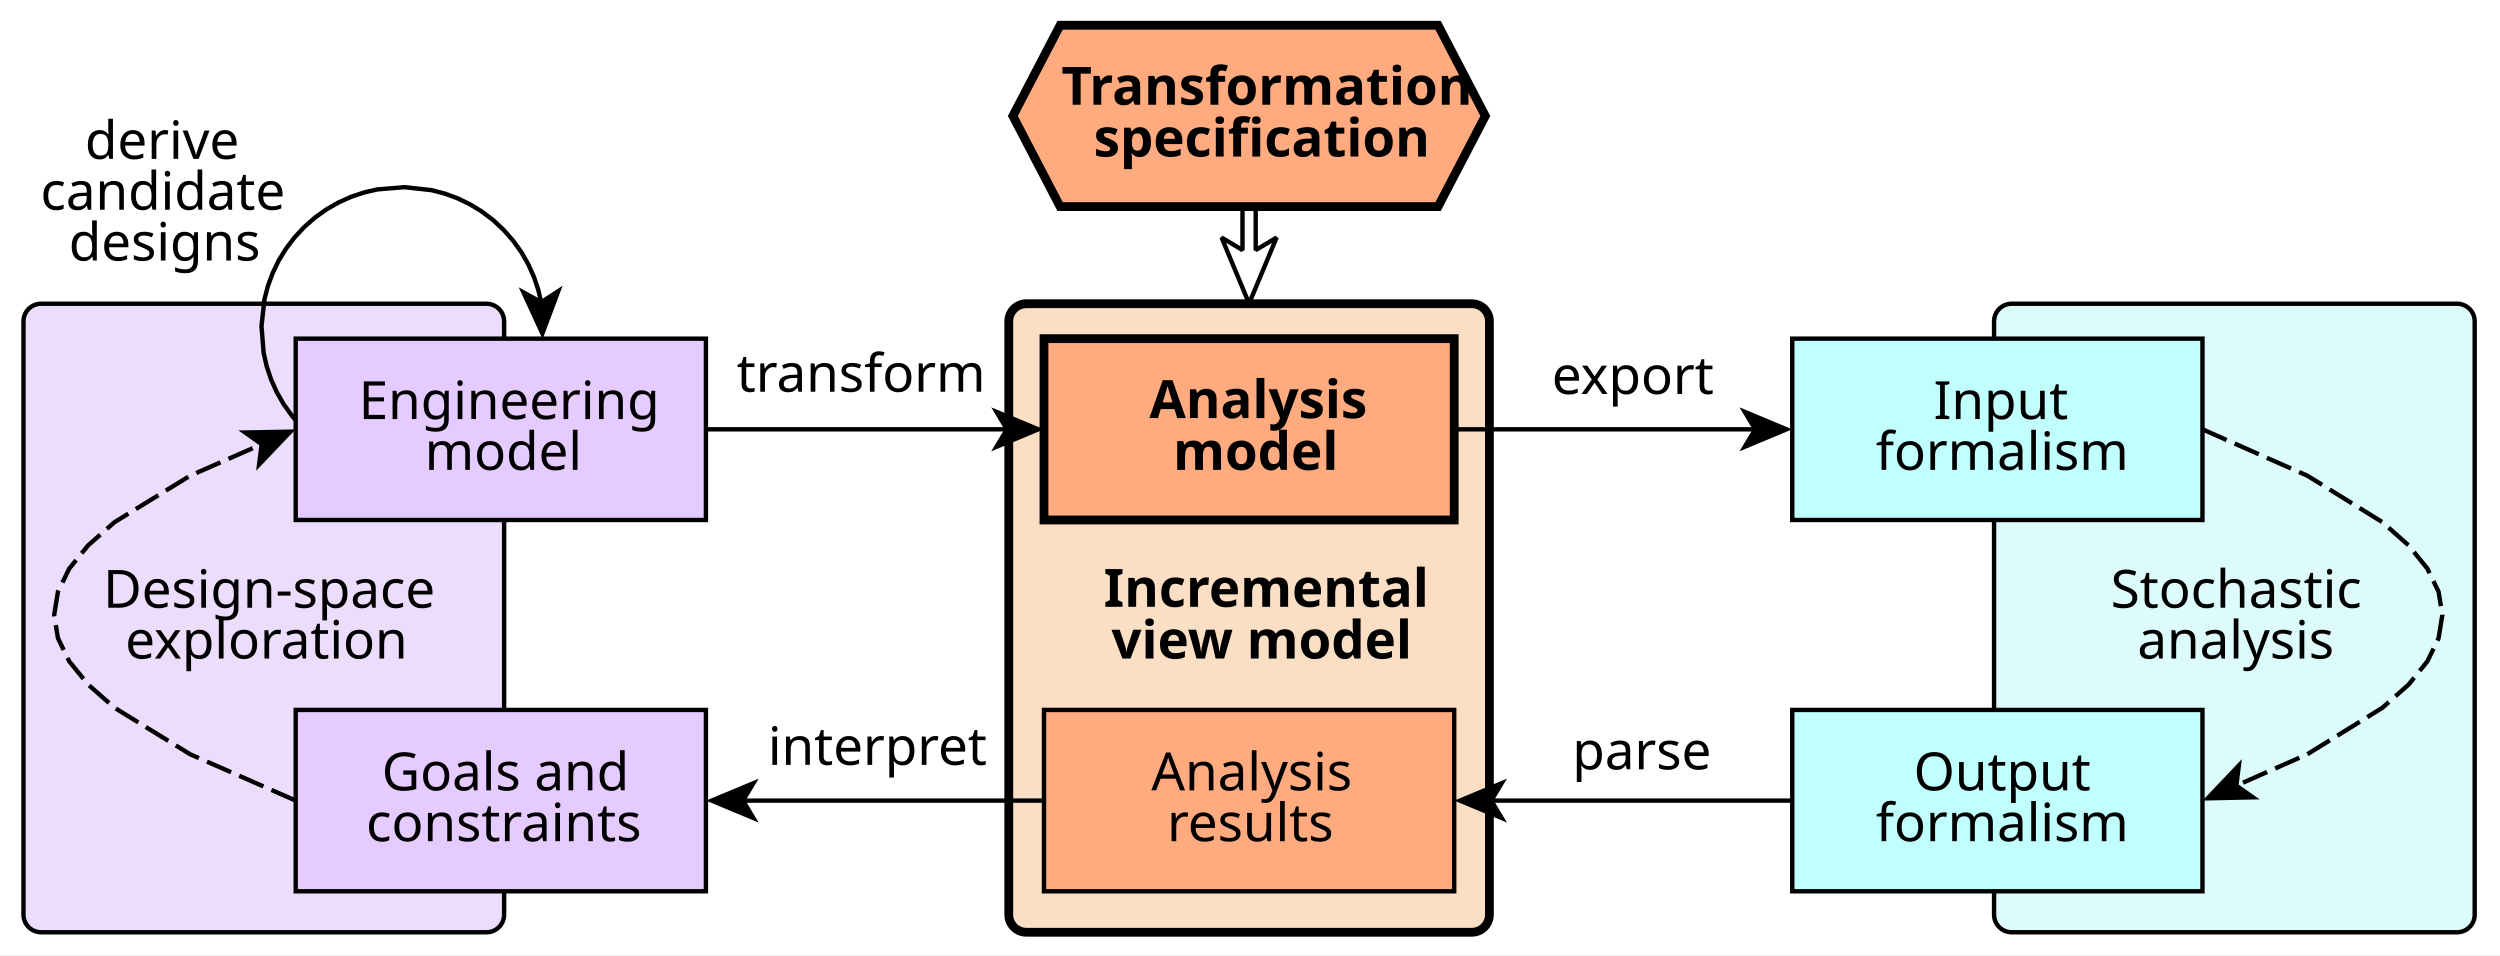
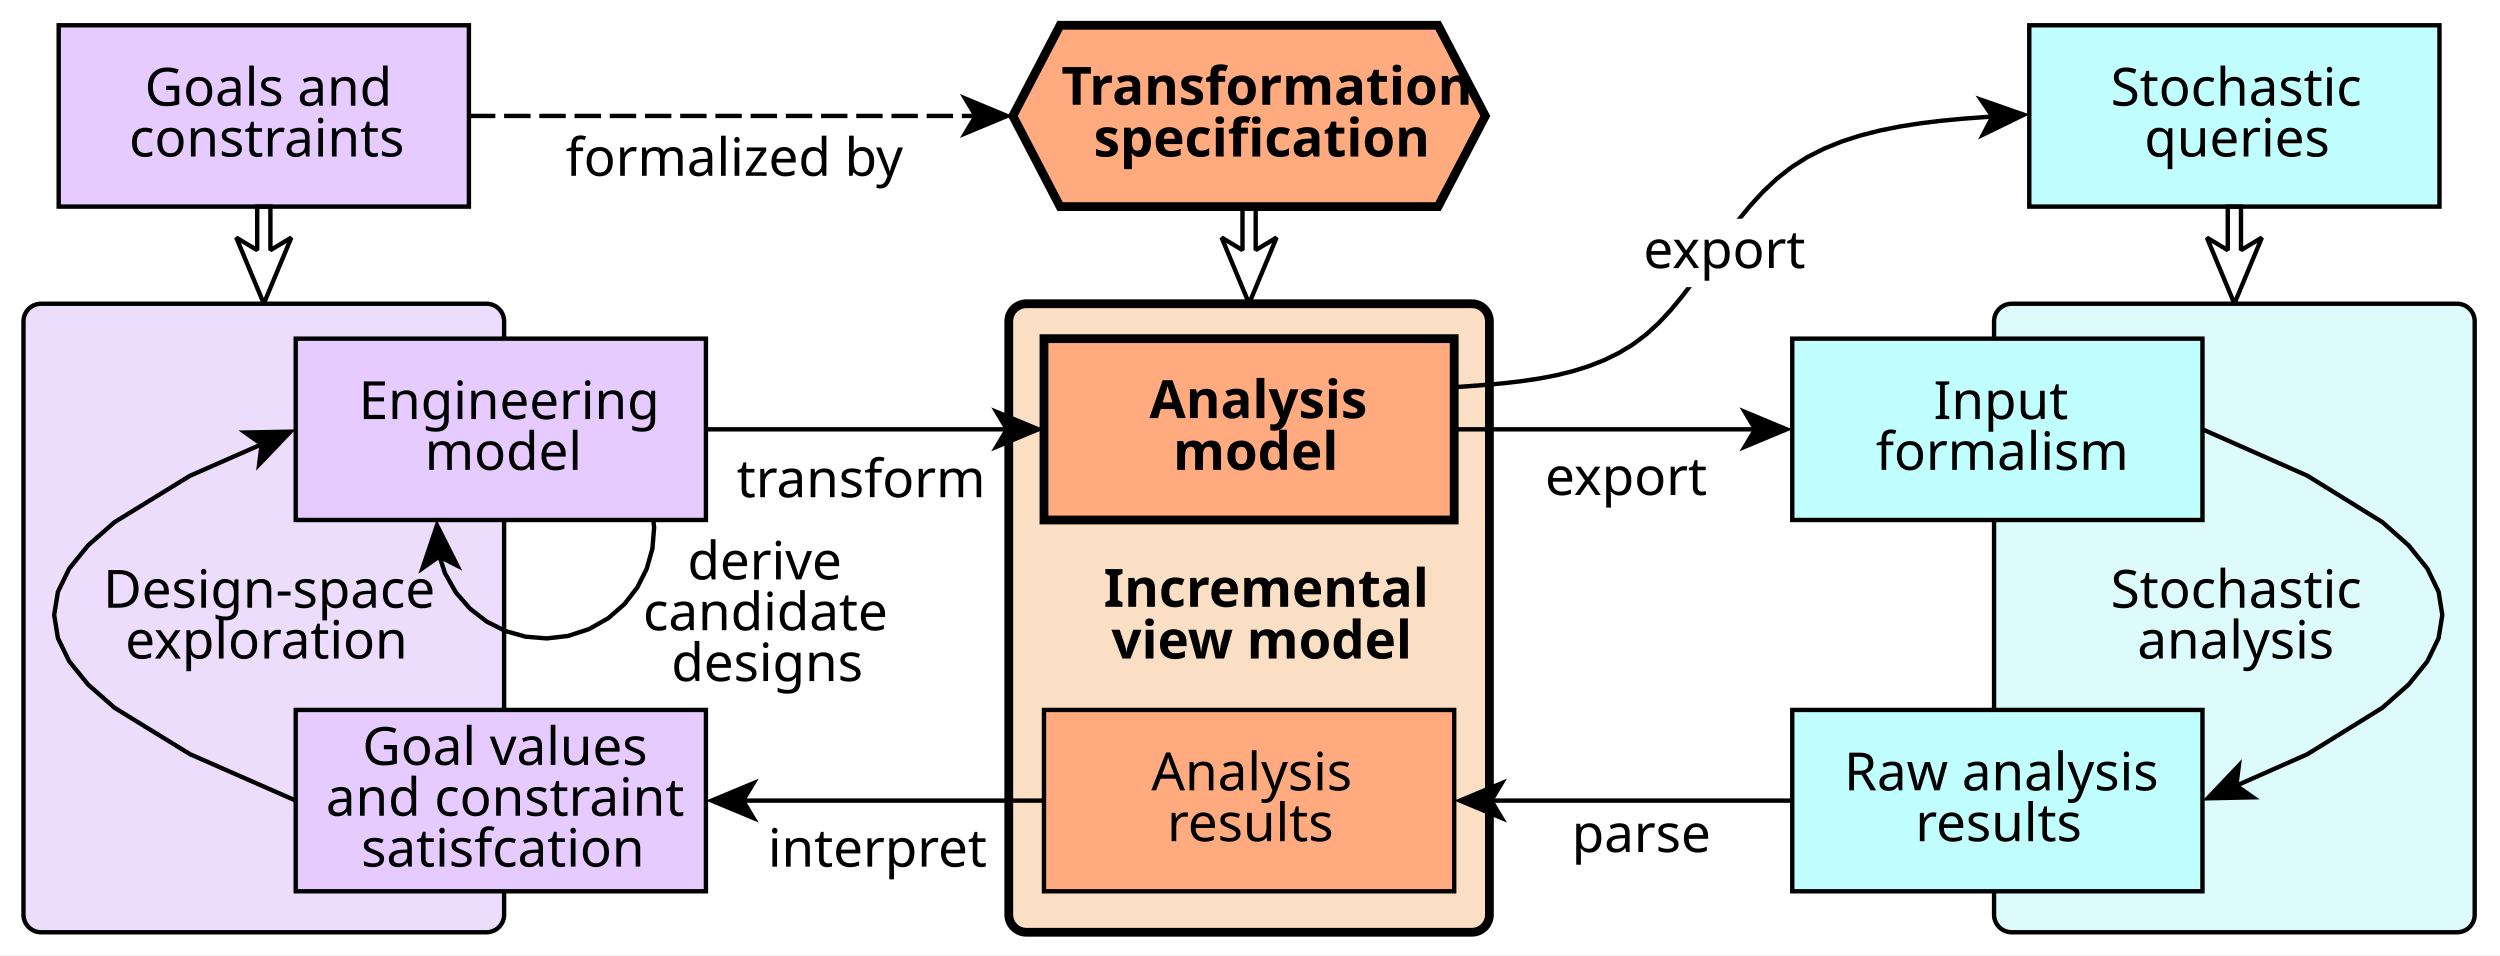
<svg xmlns="http://www.w3.org/2000/svg" fill-opacity="1" color-rendering="auto" color-interpolation="auto" text-rendering="auto" stroke="black" stroke-linecap="square" width="568" stroke-miterlimit="10" shape-rendering="auto" stroke-opacity="1" fill="black" stroke-dasharray="none" font-weight="normal" stroke-width="1" height="217" font-family="'Dialog'" font-style="normal" stroke-linejoin="miter" font-size="12px" stroke-dashoffset="0" image-rendering="auto">
  <defs id="genericDefs" />
  <g>
    <defs id="defs1">
      <clipPath clipPathUnits="userSpaceOnUse" id="clipPath1">
        <path d="M0 0 L568 0 L568 217 L0 217 L0 0 Z" />
      </clipPath>
      <clipPath clipPathUnits="userSpaceOnUse" id="clipPath2">
        <path d="M492 703 L1060 703 L1060 920 L492 920 L492 703 Z" />
      </clipPath>
    </defs>
    <g fill="white" text-rendering="geometricPrecision" shape-rendering="geometricPrecision" transform="translate(-492,-703)" stroke="white">
      <rect x="492" width="568" height="217" y="703" clip-path="url(#clipPath2)" stroke="none" />
    </g>
    <g fill="rgb(237,221,252)" text-rendering="geometricPrecision" shape-rendering="geometricPrecision" transform="matrix(1,0,0,1,-492,-703)" stroke="rgb(237,221,252)">
      <rect x="497.336" y="772.009" clip-path="url(#clipPath2)" width="109.2" rx="4" ry="4" height="142.8" stroke="none" />
    </g>
    <g text-rendering="geometricPrecision" stroke-miterlimit="1.45" shape-rendering="geometricPrecision" transform="matrix(1,0,0,1,-492,-703)" stroke-linecap="butt">
      <rect x="497.336" y="772.009" clip-path="url(#clipPath2)" fill="none" width="109.2" rx="4" ry="4" height="142.8" />
      <text x="515.446" xml:space="preserve" y="841.077" clip-path="url(#clipPath2)" font-family="'Fira Sans'" stroke="none">Design-space</text>
      <text x="520.46" xml:space="preserve" y="852.626" clip-path="url(#clipPath2)" font-family="'Fira Sans'" stroke="none">exploration</text>
    </g>
    <g fill="rgb(222,251,251)" text-rendering="geometricPrecision" shape-rendering="geometricPrecision" transform="matrix(1,0,0,1,-492,-703)" stroke="rgb(222,251,251)">
      <rect x="945.05" y="772.009" clip-path="url(#clipPath2)" width="109.2" rx="4" ry="4" height="142.8" stroke="none" />
    </g>
    <g text-rendering="geometricPrecision" stroke-miterlimit="1.45" shape-rendering="geometricPrecision" transform="matrix(1,0,0,1,-492,-703)" stroke-linecap="butt">
      <rect x="945.05" y="772.009" clip-path="url(#clipPath2)" fill="none" width="109.2" rx="4" ry="4" height="142.8" />
      <text x="971.549" xml:space="preserve" y="841.077" clip-path="url(#clipPath2)" font-family="'Fira Sans'" stroke="none">Stochastic</text>
      <text x="977.612" xml:space="preserve" y="852.626" clip-path="url(#clipPath2)" font-family="'Fira Sans'" stroke="none">analysis</text>
    </g>
    <g fill="rgb(251,223,197)" text-rendering="geometricPrecision" shape-rendering="geometricPrecision" transform="matrix(1,0,0,1,-492,-703)" stroke="rgb(251,223,197)">
      <rect x="721.193" y="772.009" clip-path="url(#clipPath2)" width="109.2" rx="4" ry="4" height="142.8" stroke="none" />
    </g>
    <g text-rendering="geometricPrecision" stroke-miterlimit="1.45" stroke-width="2" shape-rendering="geometricPrecision" transform="matrix(1,0,0,1,-492,-703)" stroke-linecap="butt">
      <rect x="721.193" y="772.009" clip-path="url(#clipPath2)" fill="none" width="109.2" rx="4" ry="4" height="142.8" />
      <text x="742.745" y="840.861" clip-path="url(#clipPath2)" font-family="'Fira Sans'" stroke="none" font-weight="bold" stroke-width="1" xml:space="preserve">Incremental</text>
      <text x="744.52" y="852.626" clip-path="url(#clipPath2)" font-family="'Fira Sans'" stroke="none" font-weight="bold" stroke-width="1" xml:space="preserve">view model</text>
    </g>
    <g fill="rgb(255,170,127)" text-rendering="geometricPrecision" shape-rendering="geometricPrecision" transform="matrix(1,0,0,1,-492,-703)" stroke="rgb(255,170,127)">
      <rect x="729.193" width="93.2" height="41.2" y="779.942" clip-path="url(#clipPath2)" stroke="none" />
    </g>
    <g text-rendering="geometricPrecision" stroke-miterlimit="1.45" stroke-width="2" shape-rendering="geometricPrecision" transform="matrix(1,0,0,1,-492,-703)" stroke-linecap="butt">
      <rect fill="none" x="729.193" width="93.2" height="41.2" y="779.942" clip-path="url(#clipPath2)" />
      <text x="753.138" y="797.994" clip-path="url(#clipPath2)" font-family="'Fira Sans'" stroke="none" font-weight="bold" stroke-width="1" xml:space="preserve">Analysis</text>
      <text x="758.523" y="809.759" clip-path="url(#clipPath2)" font-family="'Fira Sans'" stroke="none" font-weight="bold" stroke-width="1" xml:space="preserve">model</text>
    </g>
    <g fill="rgb(255,170,127)" text-rendering="geometricPrecision" shape-rendering="geometricPrecision" transform="matrix(1,0,0,1,-492,-703)" stroke="rgb(255,170,127)">
      <rect x="729.193" width="93.2" height="41.2" y="864.299" clip-path="url(#clipPath2)" stroke="none" />
    </g>
    <g text-rendering="geometricPrecision" stroke-miterlimit="1.45" shape-rendering="geometricPrecision" transform="matrix(1,0,0,1,-492,-703)" stroke-linecap="butt">
      <rect fill="none" x="729.193" width="93.2" height="41.2" y="864.299" clip-path="url(#clipPath2)" />
      <text x="753.581" xml:space="preserve" y="882.566" clip-path="url(#clipPath2)" font-family="'Fira Sans'" stroke="none">Analysis</text>
      <text x="757.167" xml:space="preserve" y="894.116" clip-path="url(#clipPath2)" font-family="'Fira Sans'" stroke="none">results</text>
    </g>
    <g fill="rgb(229,203,255)" text-rendering="geometricPrecision" shape-rendering="geometricPrecision" transform="matrix(1,0,0,1,-492,-703)" stroke="rgb(229,203,255)">
      <rect x="559.186" width="93.2" height="41.2" y="779.942" clip-path="url(#clipPath2)" stroke="none" />
    </g>
    <g text-rendering="geometricPrecision" stroke-miterlimit="1.45" shape-rendering="geometricPrecision" transform="matrix(1,0,0,1,-492,-703)" stroke-linecap="butt">
      <rect fill="none" x="559.186" width="93.2" height="41.2" y="779.942" clip-path="url(#clipPath2)" />
      <text x="573.506" xml:space="preserve" y="798.209" clip-path="url(#clipPath2)" font-family="'Fira Sans'" stroke="none">Engineering</text>
      <text x="588.504" xml:space="preserve" y="809.759" clip-path="url(#clipPath2)" font-family="'Fira Sans'" stroke="none">model</text>
    </g>
    <g fill="rgb(229,203,255)" text-rendering="geometricPrecision" shape-rendering="geometricPrecision" transform="matrix(1,0,0,1,-492,-703)" stroke="rgb(229,203,255)">
      <rect x="559.186" width="93.2" height="41.2" y="864.299" clip-path="url(#clipPath2)" stroke="none" />
    </g>
    <g text-rendering="geometricPrecision" stroke-miterlimit="1.45" shape-rendering="geometricPrecision" transform="matrix(1,0,0,1,-492,-703)" stroke-linecap="butt">
      <rect fill="none" x="559.186" width="93.2" height="41.2" y="864.299" clip-path="url(#clipPath2)" />
-       <text x="578.729" xml:space="preserve" y="882.566" clip-path="url(#clipPath2)" font-family="'Fira Sans'" stroke="none">Goals and</text>
-       <text x="575.191" xml:space="preserve" y="894.116" clip-path="url(#clipPath2)" font-family="'Fira Sans'" stroke="none">constraints</text>
+       <text x="574.333" xml:space="preserve" y="876.791" clip-path="url(#clipPath2)" font-family="'Fira Sans'" stroke="none">Goal values</text>
+       <text x="566.04" xml:space="preserve" y="888.341" clip-path="url(#clipPath2)" font-family="'Fira Sans'" stroke="none">and constraint</text>
+       <text x="574.058" xml:space="preserve" y="899.89" clip-path="url(#clipPath2)" font-family="'Fira Sans'" stroke="none">satisfcation</text>
    </g>
    <g fill="rgb(193,254,254)" text-rendering="geometricPrecision" shape-rendering="geometricPrecision" transform="matrix(1,0,0,1,-492,-703)" stroke="rgb(193,254,254)">
      <rect x="899.2" width="93.2" height="41.2" y="779.942" clip-path="url(#clipPath2)" stroke="none" />
    </g>
    <g text-rendering="geometricPrecision" stroke-miterlimit="1.45" shape-rendering="geometricPrecision" transform="matrix(1,0,0,1,-492,-703)" stroke-linecap="butt">
      <rect fill="none" x="899.2" width="93.2" height="41.2" y="779.942" clip-path="url(#clipPath2)" />
      <text x="931.3" xml:space="preserve" y="798.209" clip-path="url(#clipPath2)" font-family="'Fira Sans'" stroke="none">Input</text>
      <text x="918.185" xml:space="preserve" y="809.759" clip-path="url(#clipPath2)" font-family="'Fira Sans'" stroke="none">formalism</text>
    </g>
    <g fill="rgb(193,254,254)" text-rendering="geometricPrecision" shape-rendering="geometricPrecision" transform="matrix(1,0,0,1,-492,-703)" stroke="rgb(193,254,254)">
      <rect x="899.2" width="93.2" height="41.2" y="864.299" clip-path="url(#clipPath2)" stroke="none" />
    </g>
    <g text-rendering="geometricPrecision" stroke-miterlimit="1.45" shape-rendering="geometricPrecision" transform="matrix(1,0,0,1,-492,-703)" stroke-linecap="butt">
      <rect fill="none" x="899.2" width="93.2" height="41.2" y="864.299" clip-path="url(#clipPath2)" />
-       <text x="926.778" xml:space="preserve" y="882.566" clip-path="url(#clipPath2)" font-family="'Fira Sans'" stroke="none">Output</text>
-       <text x="918.185" xml:space="preserve" y="894.116" clip-path="url(#clipPath2)" font-family="'Fira Sans'" stroke="none">formalism</text>
+       <text x="910.983" xml:space="preserve" y="882.566" clip-path="url(#clipPath2)" font-family="'Fira Sans'" stroke="none">Raw analysis</text>
+       <text x="927.174" xml:space="preserve" y="894.116" clip-path="url(#clipPath2)" font-family="'Fira Sans'" stroke="none">results</text>
    </g>
    <g fill="rgb(255,170,127)" text-rendering="geometricPrecision" shape-rendering="geometricPrecision" transform="matrix(1,0,0,1,-492,-703)" stroke="rgb(255,170,127)">
      <path d="M722.121 729.342 L732.855 708.742 L818.731 708.742 L829.465 729.342 L818.731 749.942 L732.855 749.942 Z" fill-rule="evenodd" clip-path="url(#clipPath2)" stroke="none" />
    </g>
    <g text-rendering="geometricPrecision" stroke-miterlimit="1.45" stroke-width="2" shape-rendering="geometricPrecision" transform="matrix(1,0,0,1,-492,-703)" stroke-linecap="butt">
      <path fill="none" d="M722.121 729.342 L732.855 708.742 L818.731 708.742 L829.465 729.342 L818.731 749.942 L732.855 749.942 Z" fill-rule="evenodd" clip-path="url(#clipPath2)" />
      <text x="733.144" y="726.793" clip-path="url(#clipPath2)" font-family="'Fira Sans'" stroke="none" font-weight="bold" stroke-width="1" xml:space="preserve">Transformation</text>
      <text x="740.479" y="738.559" clip-path="url(#clipPath2)" font-family="'Fira Sans'" stroke="none" font-weight="bold" stroke-width="1" xml:space="preserve">specification</text>
-       <path fill="none" d="M614.987 772.08 L614.998 771.981 L614.99 771.891 L614.3 768.878 L613.315 765.929 L612.035 763.067 L610.461 760.314 L608.591 757.695 L606.426 755.23 L604.024 752.996 L601.458 751.053 L598.751 749.402 L595.927 748.042 L593.006 746.974 L590.014 746.199 L583.903 745.526 L577.775 746.026 L574.762 746.717 L571.813 747.702 L568.951 748.981 L566.198 750.555 L563.579 752.425 L561.114 754.59 L558.88 756.992 L556.938 759.558 L555.286 762.265 L553.926 765.09 L552.858 768.01 L552.083 771.002 L551.41 777.114 L551.91 783.241 L552.601 786.255 L553.586 789.204 L554.865 792.066 L556.439 794.818 L558.309 797.438 L559.172 798.42" stroke-width="1" clip-path="url(#clipPath2)" />
-       <path d="M615.279 780.075 L619.838 767.901 L614.95 771.081 L609.844 768.265 Z" stroke-width="1" clip-path="url(#clipPath2)" stroke="none" />
-       <text x="511.301" y="739.101" clip-path="url(#clipPath2)" font-family="'Fira Sans'" stroke="none" stroke-width="1" xml:space="preserve">derive</text>
-       <text x="501.208" y="750.65" clip-path="url(#clipPath2)" font-family="'Fira Sans'" stroke="none" stroke-width="1" xml:space="preserve">candidate</text>
-       <text x="507.631" y="762.2" clip-path="url(#clipPath2)" font-family="'Fira Sans'" stroke="none" stroke-width="1" xml:space="preserve">designs</text>
-       <path fill="none" d="M652.386 800.542 L721.193 800.542" stroke-width="1" clip-path="url(#clipPath2)" />
-       <path d="M729.193 800.542 L717.193 795.542 L720.193 800.542 L717.193 805.542 Z" stroke-width="1" clip-path="url(#clipPath2)" stroke="none" />
-       <text x="659.386" y="792" clip-path="url(#clipPath2)" font-family="'Fira Sans'" stroke="none" stroke-width="1" xml:space="preserve">transform</text>
-       <path fill="none" d="M729.193 884.899 L660.386 884.899" stroke-width="1" clip-path="url(#clipPath2)" />
-       <path d="M652.386 884.899 L664.386 889.899 L661.386 884.899 L664.386 879.899 Z" stroke-width="1" clip-path="url(#clipPath2)" stroke="none" />
-       <text x="666.467" y="876.773" clip-path="url(#clipPath2)" font-family="'Fira Sans'" stroke="none" stroke-width="1" xml:space="preserve">interpret</text>
-       <path fill="none" stroke-dasharray="6,2" d="M559.163 884.888 L535.176 874.354 L518.025 863.81 L512.023 858.537 L507.735 853.265 L505.163 847.993 L504.305 842.72 L505.163 837.448 L507.735 832.176 L512.023 826.904 L518.025 821.631 L535.176 811.087 L551.838 803.769" stroke-width="1" clip-path="url(#clipPath2)" />
-       <path stroke-dasharray="6,2" d="M559.163 800.552 L546.165 800.8 L550.922 804.171 L550.186 809.956 Z" stroke-width="1" clip-path="url(#clipPath2)" stroke="none" />
-       <path fill="none" d="M822.393 800.542 L891.2 800.542" stroke-width="1" clip-path="url(#clipPath2)" />
-       <path d="M899.2 800.542 L887.2 795.542 L890.2 800.542 L887.2 805.542 Z" stroke-width="1" clip-path="url(#clipPath2)" stroke="none" />
-       <text x="844.582" y="792.512" clip-path="url(#clipPath2)" font-family="'Fira Sans'" stroke="none" stroke-width="1" xml:space="preserve">export</text>
-       <path fill="none" stroke-dasharray="6,2" d="M992.4 800.542 L1016.242 811.087 L1033.273 821.631 L1039.233 826.904 L1043.491 832.176 L1046.045 837.448 L1046.897 842.72 L1046.045 847.993 L1043.491 853.265 L1039.233 858.537 L1033.273 863.81 L1016.242 874.354 L999.716 881.663" stroke-width="1" clip-path="url(#clipPath2)" />
-       <path stroke-dasharray="6,2" d="M992.4 884.899 L1005.397 884.618 L1000.631 881.258 L1001.352 875.472 Z" stroke-width="1" clip-path="url(#clipPath2)" stroke="none" />
-       <path fill="none" d="M899.2 884.899 L830.393 884.899" stroke-width="1" clip-path="url(#clipPath2)" />
-       <path d="M822.393 884.899 L834.393 889.899 L831.393 884.899 L834.393 879.899 Z" stroke-width="1" clip-path="url(#clipPath2)" stroke="none" />
-       <text x="849.239" y="877.792" clip-path="url(#clipPath2)" font-family="'Fira Sans'" stroke="none" stroke-width="1" xml:space="preserve">parse</text>
+     </g>
+     <g fill="rgb(229,203,255)" text-rendering="geometricPrecision" shape-rendering="geometricPrecision" transform="matrix(1,0,0,1,-492,-703)" stroke="rgb(229,203,255)">
+       <rect x="505.336" width="93.2" height="41.2" y="708.742" clip-path="url(#clipPath2)" stroke="none" />
+     </g>
+     <g text-rendering="geometricPrecision" stroke-miterlimit="1.45" shape-rendering="geometricPrecision" transform="matrix(1,0,0,1,-492,-703)" stroke-linecap="butt">
+       <rect fill="none" x="505.336" width="93.2" height="41.2" y="708.742" clip-path="url(#clipPath2)" />
+       <text x="524.879" xml:space="preserve" y="727.009" clip-path="url(#clipPath2)" font-family="'Fira Sans'" stroke="none">Goals and</text>
+       <text x="521.341" xml:space="preserve" y="738.559" clip-path="url(#clipPath2)" font-family="'Fira Sans'" stroke="none">constraints</text>
+     </g>
+     <g fill="rgb(193,254,254)" text-rendering="geometricPrecision" shape-rendering="geometricPrecision" transform="matrix(1,0,0,1,-492,-703)" stroke="rgb(193,254,254)">
+       <rect x="953.05" width="93.2" height="41.2" y="708.742" clip-path="url(#clipPath2)" stroke="none" />
+     </g>
+     <g text-rendering="geometricPrecision" stroke-miterlimit="1.45" shape-rendering="geometricPrecision" transform="matrix(1,0,0,1,-492,-703)" stroke-linecap="butt">
+       <rect fill="none" x="953.05" width="93.2" height="41.2" y="708.742" clip-path="url(#clipPath2)" />
+       <text x="971.549" xml:space="preserve" y="727.009" clip-path="url(#clipPath2)" font-family="'Fira Sans'" stroke="none">Stochastic</text>
+       <text x="979.201" xml:space="preserve" y="738.559" clip-path="url(#clipPath2)" font-family="'Fira Sans'" stroke="none">queries</text>
+       <path fill="none" d="M591.758 829.016 L591.763 829.116 L593.114 833.259 L595.595 837.629 L598.799 841.305 L602.594 844.236 L606.848 846.371 L611.431 847.659 L616.21 848.049 L621.054 847.49 L625.831 845.931 L630.201 843.45 L633.877 840.246 L636.808 836.451 L638.943 832.197 L640.231 827.614 L640.621 822.835 L640.424 821.132" clip-path="url(#clipPath2)" />
+       <path d="M591.193 821.036 L587.052 833.359 L591.828 830.014 L597.027 832.654 Z" clip-path="url(#clipPath2)" stroke="none" />
+       <text x="648.201" xml:space="preserve" y="834.638" clip-path="url(#clipPath2)" font-family="'Fira Sans'" stroke="none">derive</text>
+       <text x="638.108" xml:space="preserve" y="846.188" clip-path="url(#clipPath2)" font-family="'Fira Sans'" stroke="none">candidate</text>
+       <text x="644.53" xml:space="preserve" y="857.737" clip-path="url(#clipPath2)" font-family="'Fira Sans'" stroke="none">designs</text>
+       <path fill="none" d="M652.386 800.542 L721.193 800.542" clip-path="url(#clipPath2)" />
+       <path d="M729.193 800.542 L717.193 795.542 L720.193 800.542 L717.193 805.542 Z" clip-path="url(#clipPath2)" stroke="none" />
+       <text x="659.386" xml:space="preserve" y="815.968" clip-path="url(#clipPath2)" font-family="'Fira Sans'" stroke="none">transform</text>
+       <path fill="none" d="M729.193 884.899 L660.386 884.899" clip-path="url(#clipPath2)" />
+       <path d="M652.386 884.899 L664.386 889.899 L661.386 884.899 L664.386 879.899 Z" clip-path="url(#clipPath2)" stroke="none" />
+       <text x="666.467" xml:space="preserve" y="899.909" clip-path="url(#clipPath2)" font-family="'Fira Sans'" stroke="none">interpret</text>
+       <path fill="none" d="M559.163 884.888 L535.176 874.354 L518.025 863.81 L512.023 858.537 L507.735 853.265 L505.163 847.993 L504.305 842.72 L505.163 837.448 L507.735 832.176 L512.023 826.904 L518.025 821.631 L535.176 811.087 L551.838 803.769" clip-path="url(#clipPath2)" />
+       <path d="M559.163 800.552 L546.165 800.8 L550.922 804.171 L550.186 809.956 Z" clip-path="url(#clipPath2)" stroke="none" />
+       <path fill="none" d="M822.393 800.542 L891.2 800.542" clip-path="url(#clipPath2)" />
+       <path d="M899.2 800.542 L887.2 795.542 L890.2 800.542 L887.2 805.542 Z" clip-path="url(#clipPath2)" stroke="none" />
+       <text x="843.046" xml:space="preserve" y="815.456" clip-path="url(#clipPath2)" font-family="'Fira Sans'" stroke="none">export</text>
+       <path fill="none" d="M992.4 800.542 L1016.242 811.087 L1033.273 821.631 L1039.233 826.904 L1043.491 832.176 L1046.045 837.448 L1046.897 842.72 L1046.045 847.993 L1043.491 853.265 L1039.233 858.537 L1033.273 863.81 L1016.242 874.354 L999.716 881.663" clip-path="url(#clipPath2)" />
+       <path d="M992.4 884.899 L1005.397 884.618 L1000.631 881.258 L1001.352 875.472 Z" clip-path="url(#clipPath2)" stroke="none" />
+       <path fill="none" d="M899.2 884.899 L830.393 884.899" clip-path="url(#clipPath2)" />
+       <path d="M822.393 884.899 L834.393 889.899 L831.393 884.899 L834.393 879.899 Z" clip-path="url(#clipPath2)" stroke="none" />
+       <text x="849.107" xml:space="preserve" y="896.587" clip-path="url(#clipPath2)" font-family="'Fira Sans'" stroke="none">parse</text>
    </g>
    <g text-rendering="geometricPrecision" stroke-miterlimit="1.45" shape-rendering="geometricPrecision" transform="matrix(1,0,0,1,-492,-703)" stroke-linecap="butt">
      <path fill="none" d="M774.293 749.922 L774.293 759.82 L769.543 756.97 L775.793 771.97 L782.043 756.97 L777.293 759.82 L777.293 749.922 Z" clip-path="url(#clipPath2)" />
    </g>
+     <g text-rendering="geometricPrecision" stroke-miterlimit="1.45" shape-rendering="geometricPrecision" transform="matrix(1,0,0,1,-492,-703)" stroke-linecap="butt">
+       <path fill="none" d="M550.436 749.942 L550.436 759.835 L545.686 756.985 L551.936 771.985 L558.186 756.985 L553.436 759.835 L553.436 749.942 Z" clip-path="url(#clipPath2)" />
+     </g>
+     <g text-rendering="geometricPrecision" stroke-miterlimit="1.45" stroke-dasharray="6,2" shape-rendering="geometricPrecision" transform="matrix(1,0,0,1,-492,-703)" stroke-linecap="butt">
+       <path fill="none" d="M598.536 729.342 L714.088 729.342" clip-path="url(#clipPath2)" />
+       <path d="M722.088 729.342 L710.088 724.342 L713.088 729.342 L710.088 734.342 Z" clip-path="url(#clipPath2)" stroke="none" />
+       <text x="620.5" y="742.944" clip-path="url(#clipPath2)" font-family="'Fira Sans'" stroke-dasharray="none" stroke="none" xml:space="preserve">formalized by</text>
+       <path fill="none" stroke-dasharray="none" d="M822.409 790.971 L826.025 790.717 L830.035 790.404 L834.016 790.031 L837.951 789.568 L841.825 788.984 L845.625 788.25 L849.334 787.335 L852.938 786.21 L856.422 784.844 L859.77 783.207 L862.968 781.269 L866 779 L868.86 776.385 L871.577 773.469 L874.188 770.312 L876.728 766.975 L879.237 763.518 L881.75 760 L884.305 756.482 L886.938 753.025 L889.688 749.688 L892.59 746.531 L895.681 743.615 L899 741 L902.573 738.731 L906.387 736.793 L910.422 735.156 L914.654 733.79 L919.063 732.665 L923.625 731.75 L928.319 731.016 L933.124 730.432 L938.016 729.969 L942.974 729.596 L945.014 729.468 L945.114 729.462" clip-path="url(#clipPath2)" />
+       <path stroke-dasharray="none" d="M953.1 728.994 L940.828 724.705 L944.115 729.521 L941.413 734.688 Z" clip-path="url(#clipPath2)" stroke="none" />
+       <rect x="863.396" y="752.69" clip-path="url(#clipPath2)" fill="white" width="39.501" stroke-dasharray="none" height="15.55" stroke="none" />
+       <text x="865.396" y="763.907" clip-path="url(#clipPath2)" font-family="'Fira Sans'" stroke-dasharray="none" stroke="none" xml:space="preserve">export</text>
+     </g>
+     <g text-rendering="geometricPrecision" stroke-miterlimit="1.45" shape-rendering="geometricPrecision" transform="matrix(1,0,0,1,-492,-703)" stroke-linecap="butt">
+       <path fill="none" d="M998.15 749.942 L998.15 759.835 L993.4 756.985 L999.65 771.985 L1005.9 756.985 L1001.15 759.835 L1001.15 749.942 Z" clip-path="url(#clipPath2)" />
+     </g>
  </g>
</svg>
